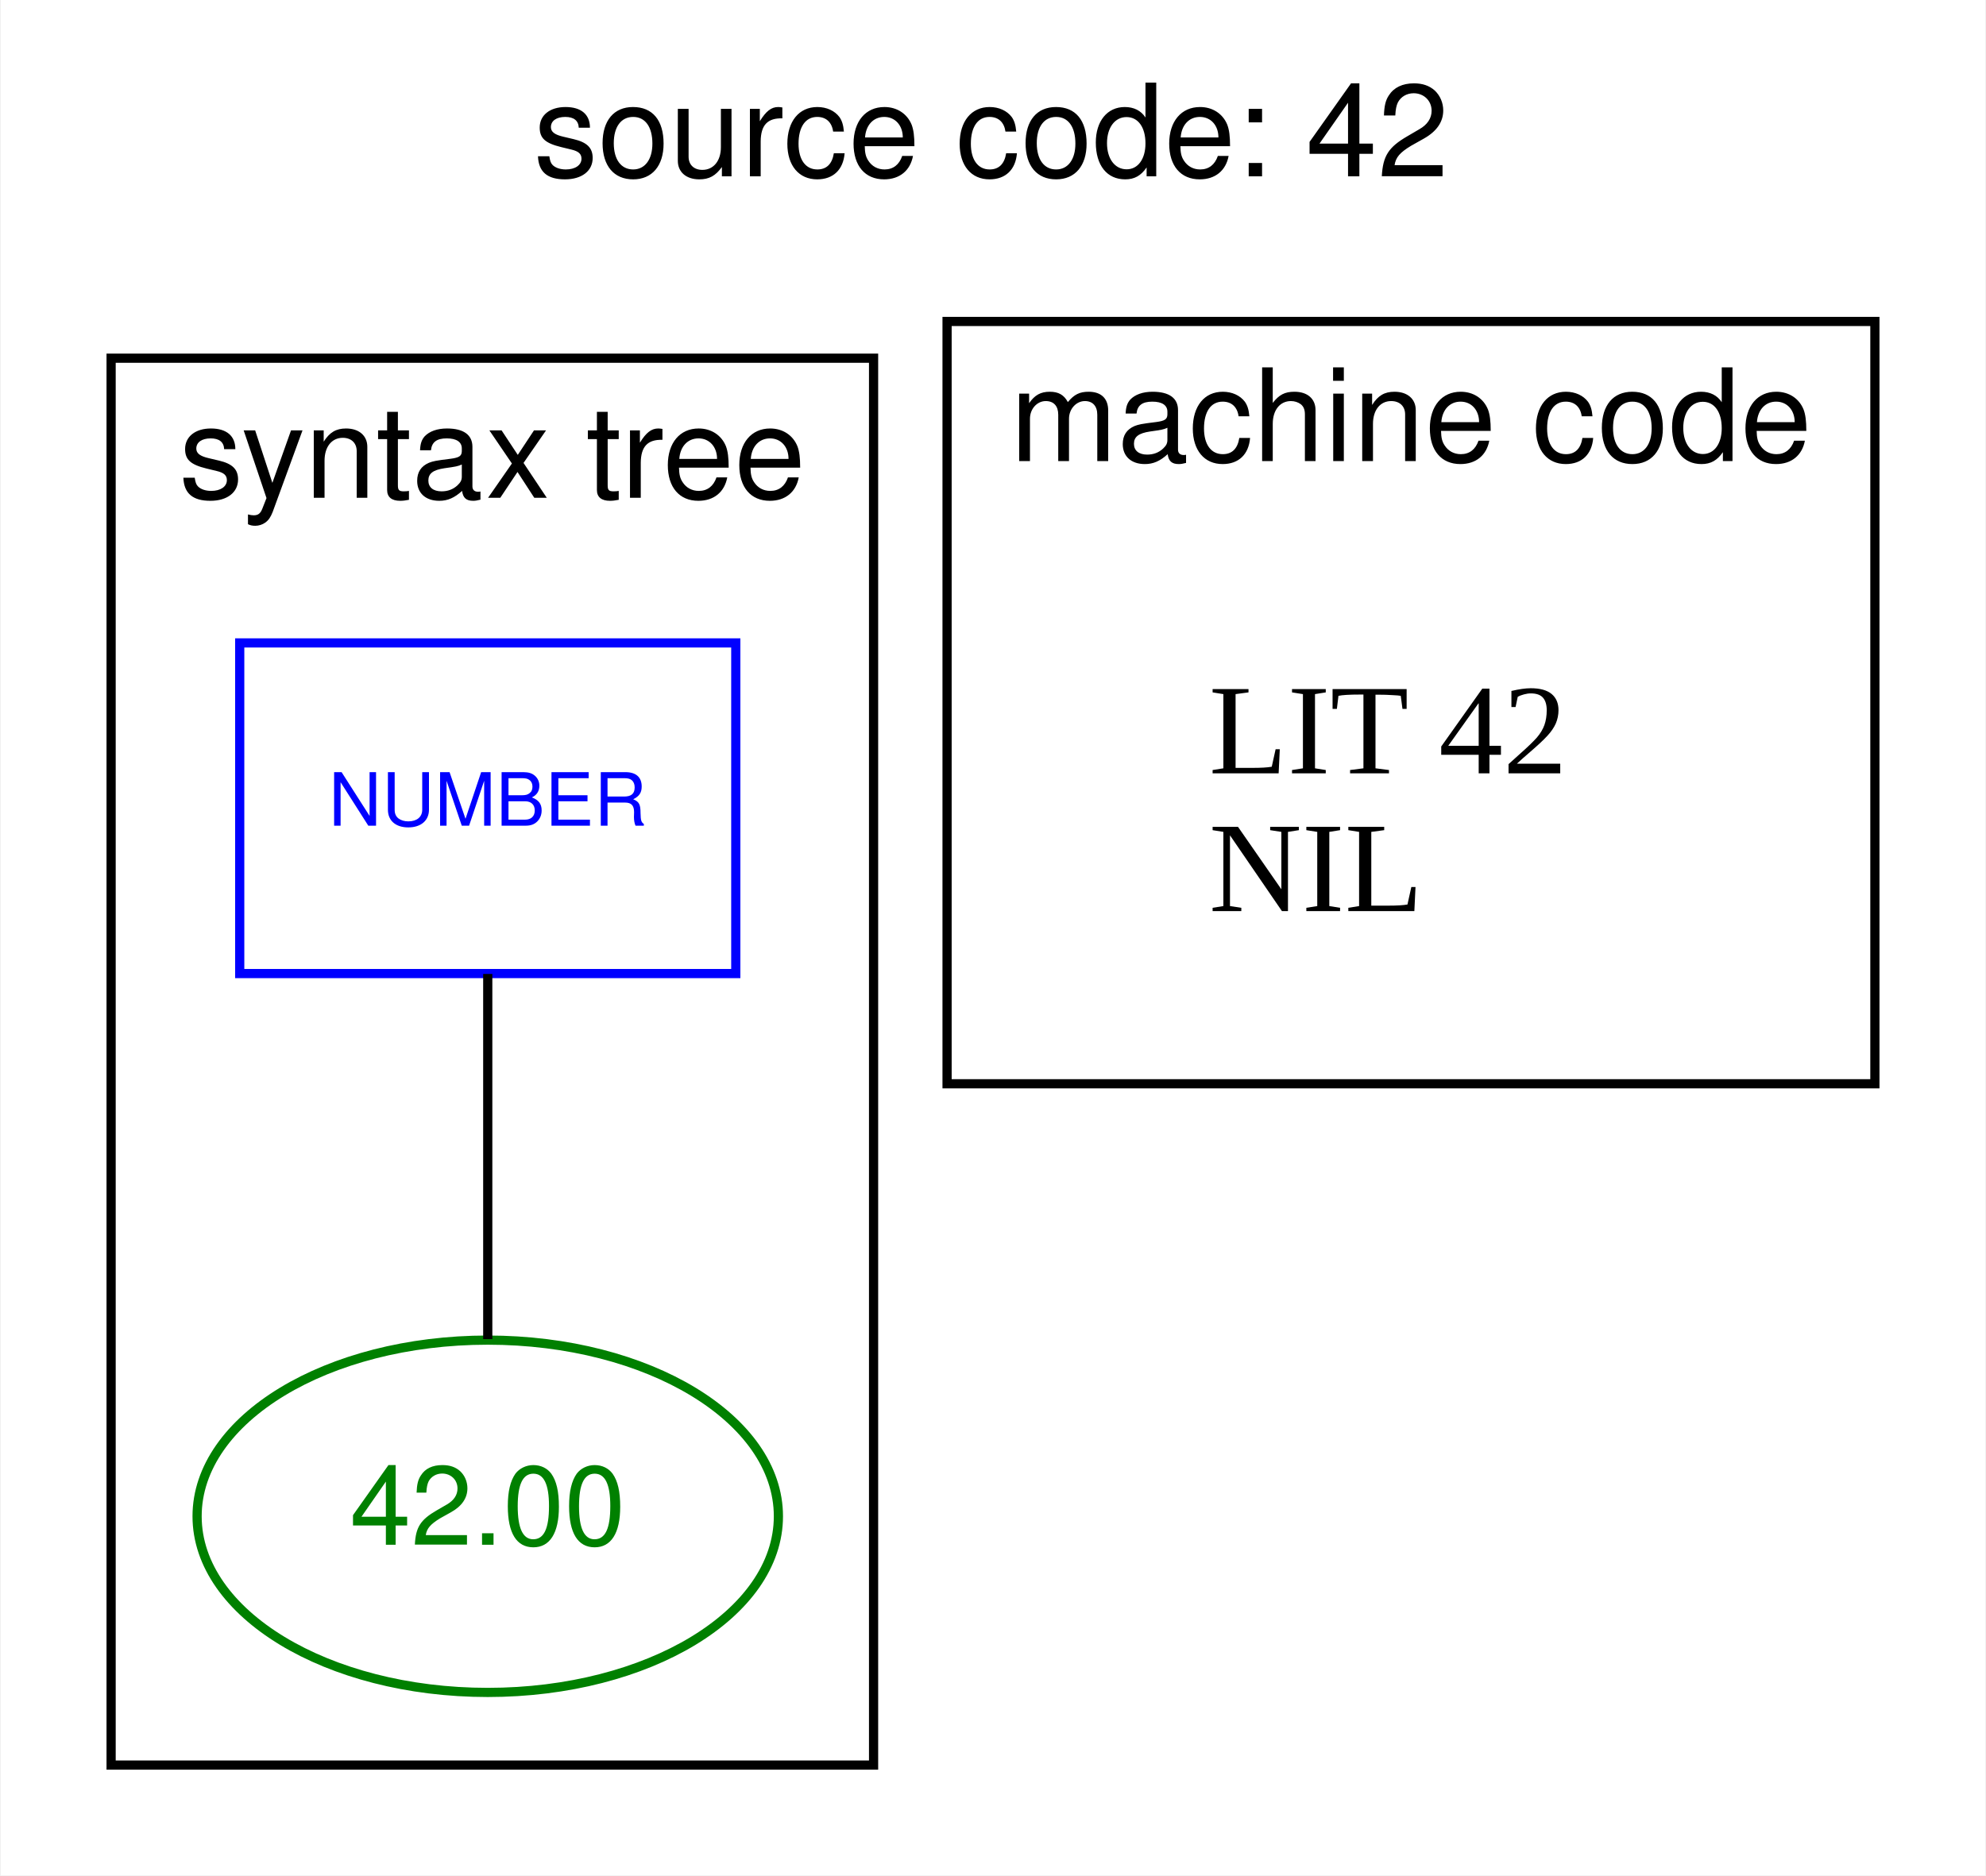
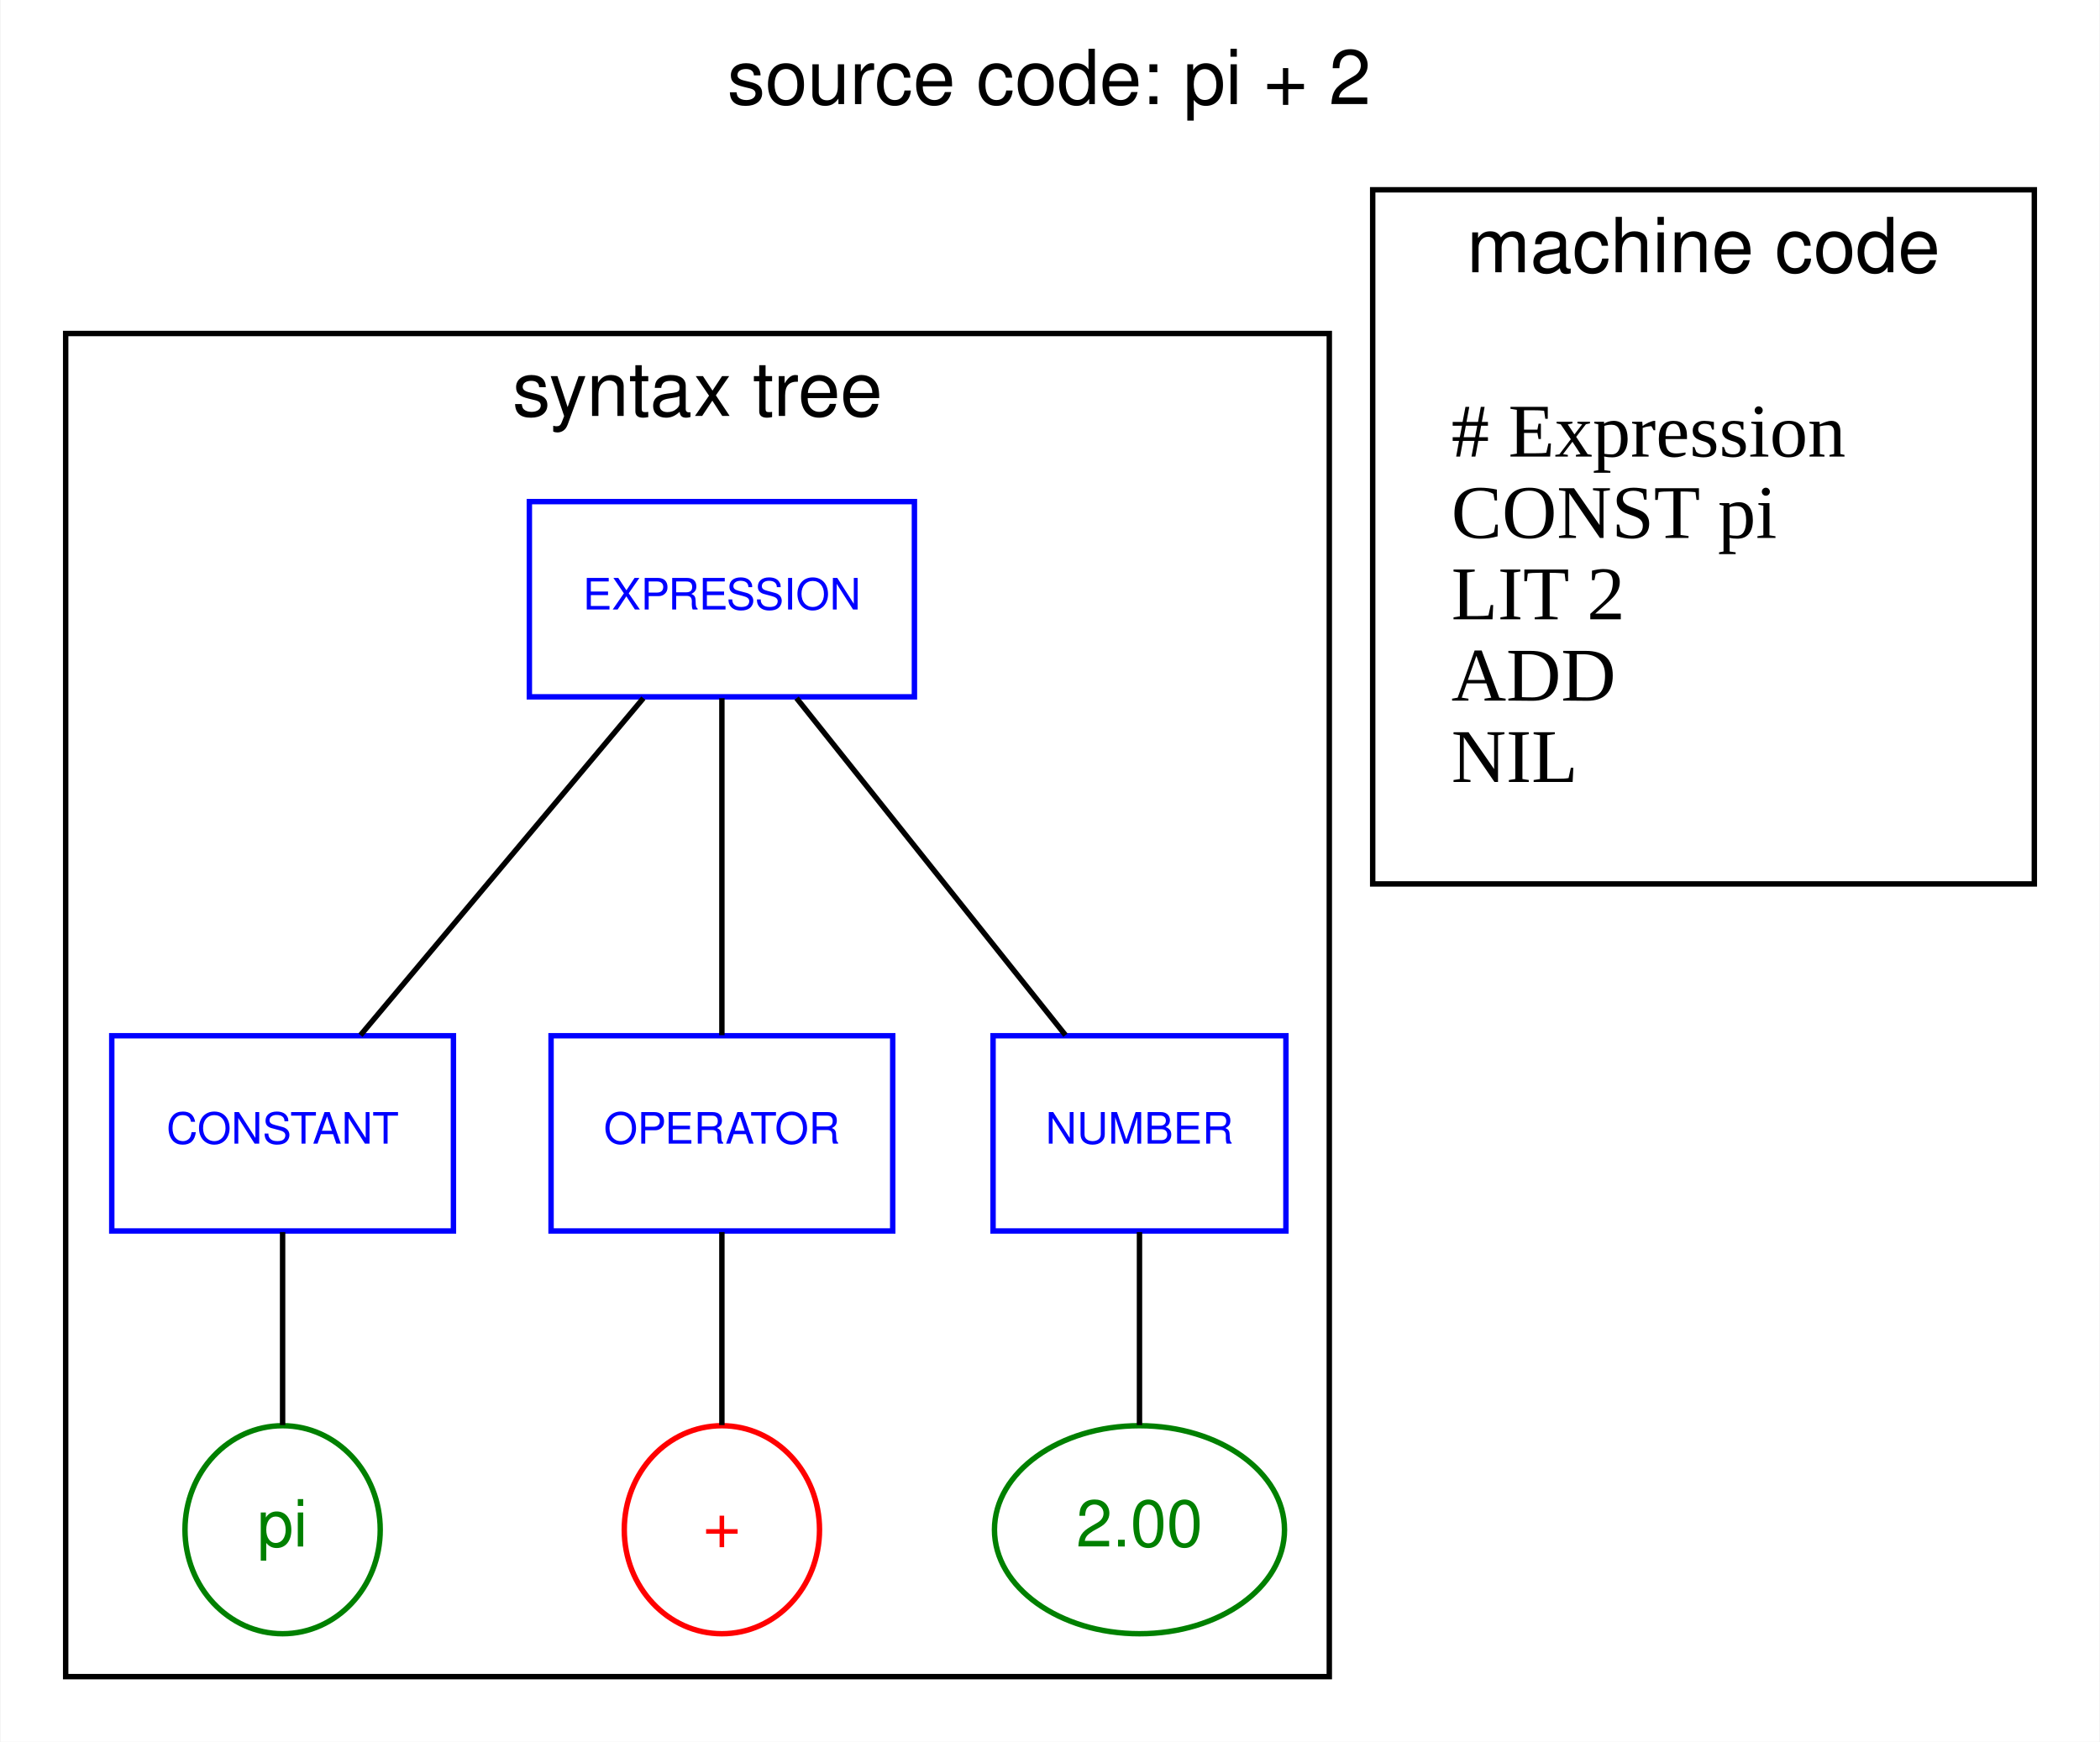
- <svg xmlns="http://www.w3.org/2000/svg" width="216pt" height="204pt" viewBox="0.00 0.00 216.00 204.18">
-   <g id="graph0" class="graph" transform="scale(1 1) rotate(0) translate(4 200.18)">
-     <polygon fill="white" stroke="transparent" points="-4,4 -4,-200.18 212,-200.18 212,4 -4,4" />
-     <text text-anchor="start" x="54" y="-180.98" font-family="Helvetica,Arial,sans-serif" font-size="14.00">source code: 42 </text>
+ <svg xmlns="http://www.w3.org/2000/svg" width="387pt" height="321pt" viewBox="0.00 0.00 387.00 321.18">
+   <g id="graph0" class="graph" transform="scale(1 1) rotate(0) translate(4 317.18)">
+     <polygon fill="white" stroke="transparent" points="-4,4 -4,-317.18 383,-317.18 383,4 -4,4" />
+     <text text-anchor="start" x="130" y="-297.98" font-family="Helvetica,Arial,sans-serif" font-size="14.00">source code: pi + 2 </text>
    <g id="clust1" class="cluster">
-       <polygon fill="none" stroke="black" points="8,-8 8,-161.18 91,-161.18 91,-8 8,-8" />
-       <text text-anchor="middle" x="49.5" y="-145.98" font-family="Helvetica,Arial,sans-serif" font-size="14.00">syntax tree</text>
+       <polygon fill="none" stroke="black" points="8,-8 8,-255.68 241,-255.68 241,-8 8,-8" />
+       <text text-anchor="middle" x="124.5" y="-240.48" font-family="Helvetica,Arial,sans-serif" font-size="14.00">syntax tree</text>
    </g>
    <g id="clust2" class="cluster">
-       <polygon fill="none" stroke="black" points="99,-82.18 99,-165.18 200,-165.18 200,-82.18 99,-82.18" />
-       <text text-anchor="middle" x="149.5" y="-149.98" font-family="Helvetica,Arial,sans-serif" font-size="14.00">machine code</text>
+       <polygon fill="none" stroke="black" points="249,-154.18 249,-282.18 371,-282.18 371,-154.18 249,-154.18" />
+       <text text-anchor="middle" x="310" y="-266.98" font-family="Helvetica,Arial,sans-serif" font-size="14.00">machine code</text>
    </g>
    <g id="node1" class="node">
-       <polygon fill="white" stroke="blue" points="76,-130.18 22,-130.18 22,-94.18 76,-94.18 76,-130.18" />
-       <text text-anchor="middle" x="49" y="-110.28" font-family="Helvetica,Arial,sans-serif" font-size="8.00" fill="blue"> NUMBER </text>
+       <polygon fill="white" stroke="blue" points="164.5,-224.68 93.5,-224.68 93.5,-188.68 164.5,-188.68 164.5,-224.68" />
+       <text text-anchor="middle" x="129" y="-204.78" font-family="Helvetica,Arial,sans-serif" font-size="8.00" fill="blue"> EXPRESSION </text>
    </g>
    <g id="node2" class="node">
-       <ellipse fill="white" stroke="green" cx="49" cy="-35.09" rx="31.64" ry="19.18" />
-       <text text-anchor="middle" x="49" y="-31.99" font-family="Helvetica,Arial,sans-serif" font-size="12.00" fill="green">42.00</text>
+       <polygon fill="white" stroke="blue" points="79.5,-126.18 16.5,-126.18 16.5,-90.18 79.5,-90.18 79.5,-126.18" />
+       <text text-anchor="middle" x="48" y="-106.28" font-family="Helvetica,Arial,sans-serif" font-size="8.00" fill="blue"> CONSTANT </text>
    </g>
    <g id="edge1" class="edge">
-       <path fill="none" stroke="black" d="M49,-94.14C49,-82.29 49,-66.5 49,-54.38" />
+       <path fill="none" stroke="black" d="M114.52,-188.43C99.78,-170.87 77.05,-143.8 62.36,-126.29" />
+     </g>
+     <g id="node4" class="node">
+       <polygon fill="white" stroke="blue" points="160.5,-126.18 97.5,-126.18 97.5,-90.18 160.5,-90.18 160.5,-126.18" />
+       <text text-anchor="middle" x="129" y="-106.28" font-family="Helvetica,Arial,sans-serif" font-size="8.00" fill="blue"> OPERATOR </text>
+     </g>
+     <g id="edge4" class="edge">
+       <path fill="none" stroke="black" d="M129,-188.43C129,-170.87 129,-143.8 129,-126.29" />
+     </g>
+     <g id="node6" class="node">
+       <polygon fill="white" stroke="blue" points="233,-126.18 179,-126.18 179,-90.18 233,-90.18 233,-126.18" />
+       <text text-anchor="middle" x="206" y="-106.28" font-family="Helvetica,Arial,sans-serif" font-size="8.00" fill="blue"> NUMBER </text>
+     </g>
+     <g id="edge5" class="edge">
+       <path fill="none" stroke="black" d="M142.77,-188.43C156.78,-170.87 178.38,-143.8 192.35,-126.29" />
    </g>
    <g id="node3" class="node">
-       <polygon fill="white" stroke="transparent" points="177.5,-134.18 120.5,-134.18 120.5,-90.18 177.5,-90.18 177.5,-134.18" />
-       <text text-anchor="start" x="127.5" y="-115.98" font-family="Courier:bold" font-size="14.00">LIT 42</text>
-       <text text-anchor="start" x="127.5" y="-100.98" font-family="Courier:bold" font-size="14.00">NIL</text>
+       <ellipse fill="white" stroke="green" cx="48" cy="-35.09" rx="18" ry="19.18" />
+       <text text-anchor="middle" x="48" y="-31.99" font-family="Helvetica,Arial,sans-serif" font-size="12.00" fill="green">pi</text>
+     </g>
+     <g id="edge2" class="edge">
+       <path fill="none" stroke="black" d="M48,-89.97C48,-79.21 48,-65.35 48,-54.39" />
+     </g>
+     <g id="node5" class="node">
+       <ellipse fill="white" stroke="red" cx="129" cy="-35.09" rx="18" ry="19.18" />
+       <text text-anchor="middle" x="129" y="-31.99" font-family="Helvetica,Arial,sans-serif" font-size="12.00" fill="red">+</text>
+     </g>
+     <g id="edge3" class="edge">
+       <path fill="none" stroke="black" d="M129,-89.97C129,-79.21 129,-65.35 129,-54.39" />
+     </g>
+     <g id="node7" class="node">
+       <ellipse fill="white" stroke="green" cx="206" cy="-35.09" rx="26.74" ry="19.18" />
+       <text text-anchor="middle" x="206" y="-31.99" font-family="Helvetica,Arial,sans-serif" font-size="12.00" fill="green">2.00</text>
+     </g>
+     <g id="edge6" class="edge">
+       <path fill="none" stroke="black" d="M206,-89.97C206,-79.21 206,-65.35 206,-54.39" />
+     </g>
+     <g id="node8" class="node">
+       <polygon fill="white" stroke="transparent" points="363.5,-251.18 256.5,-251.18 256.5,-162.18 363.5,-162.18 363.5,-251.18" />
+       <text text-anchor="start" x="263.5" y="-232.98" font-family="Courier:bold" font-size="14.00"># Expression</text>
+       <text text-anchor="start" x="263.5" y="-217.98" font-family="Courier:bold" font-size="14.00">CONST pi</text>
+       <text text-anchor="start" x="263.5" y="-202.98" font-family="Courier:bold" font-size="14.00">LIT 2</text>
+       <text text-anchor="start" x="263.5" y="-187.98" font-family="Courier:bold" font-size="14.00">ADD</text>
+       <text text-anchor="start" x="263.5" y="-172.98" font-family="Courier:bold" font-size="14.00">NIL</text>
    </g>
  </g>
</svg>
